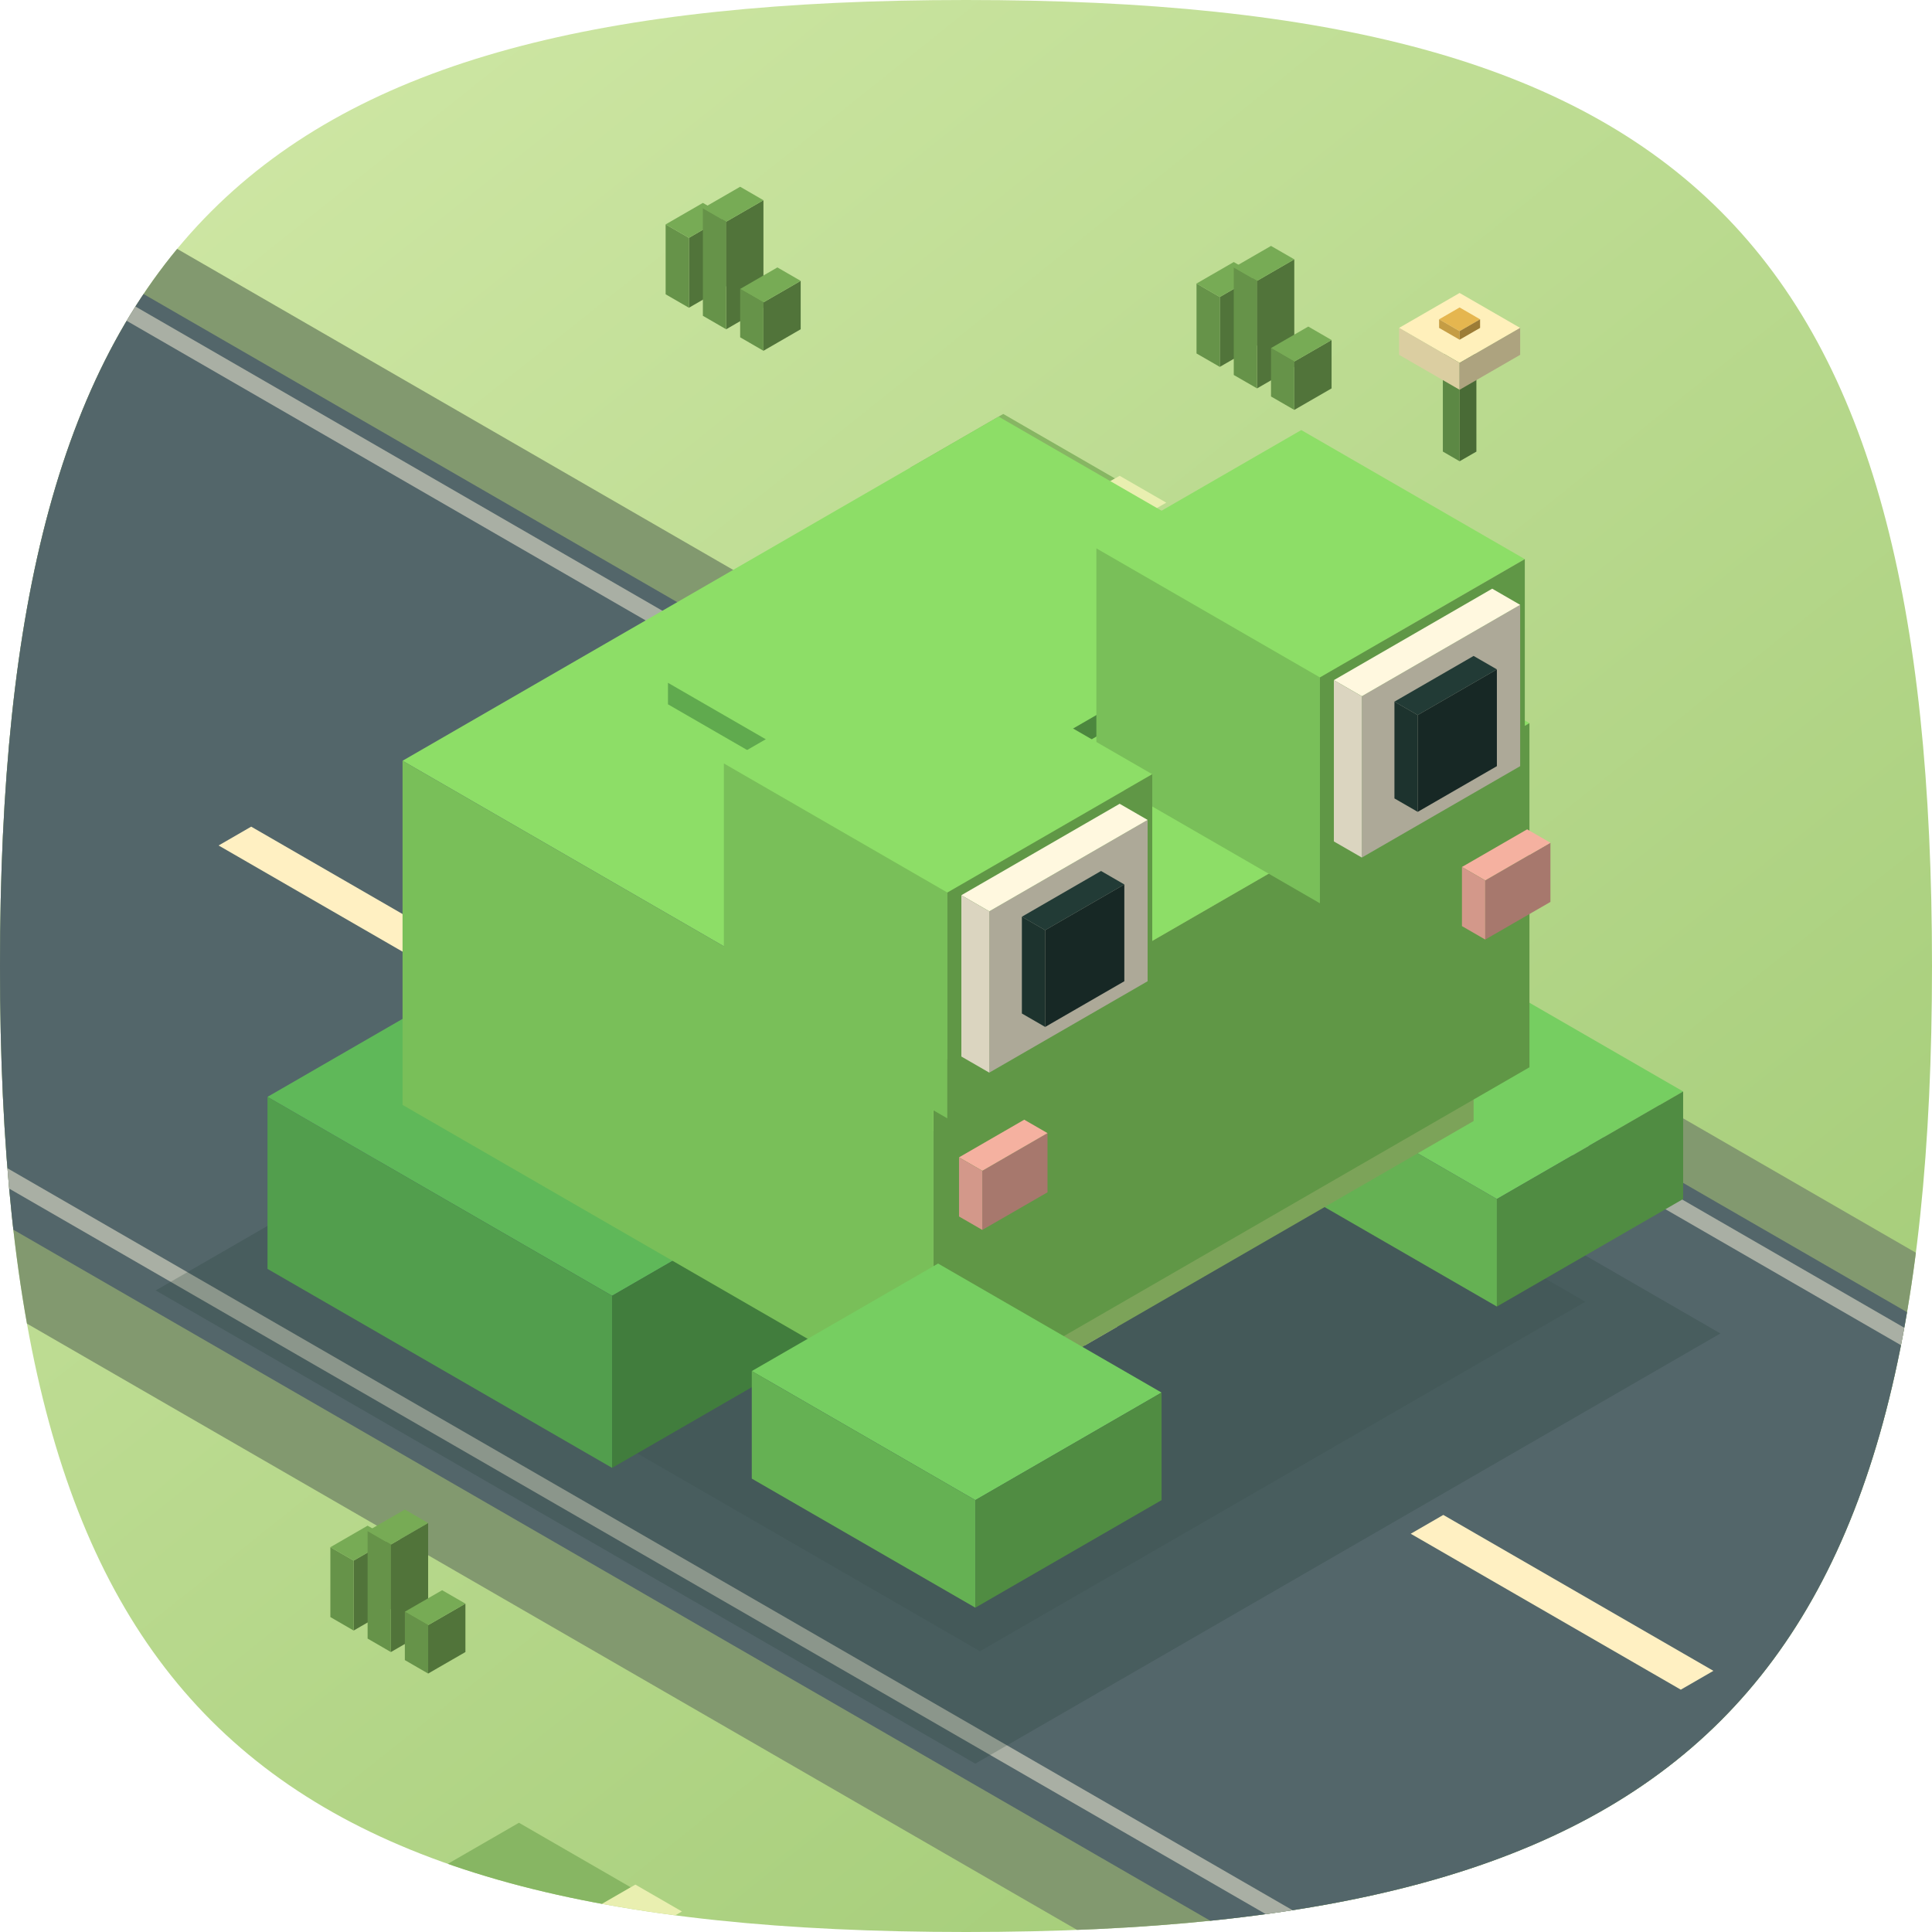
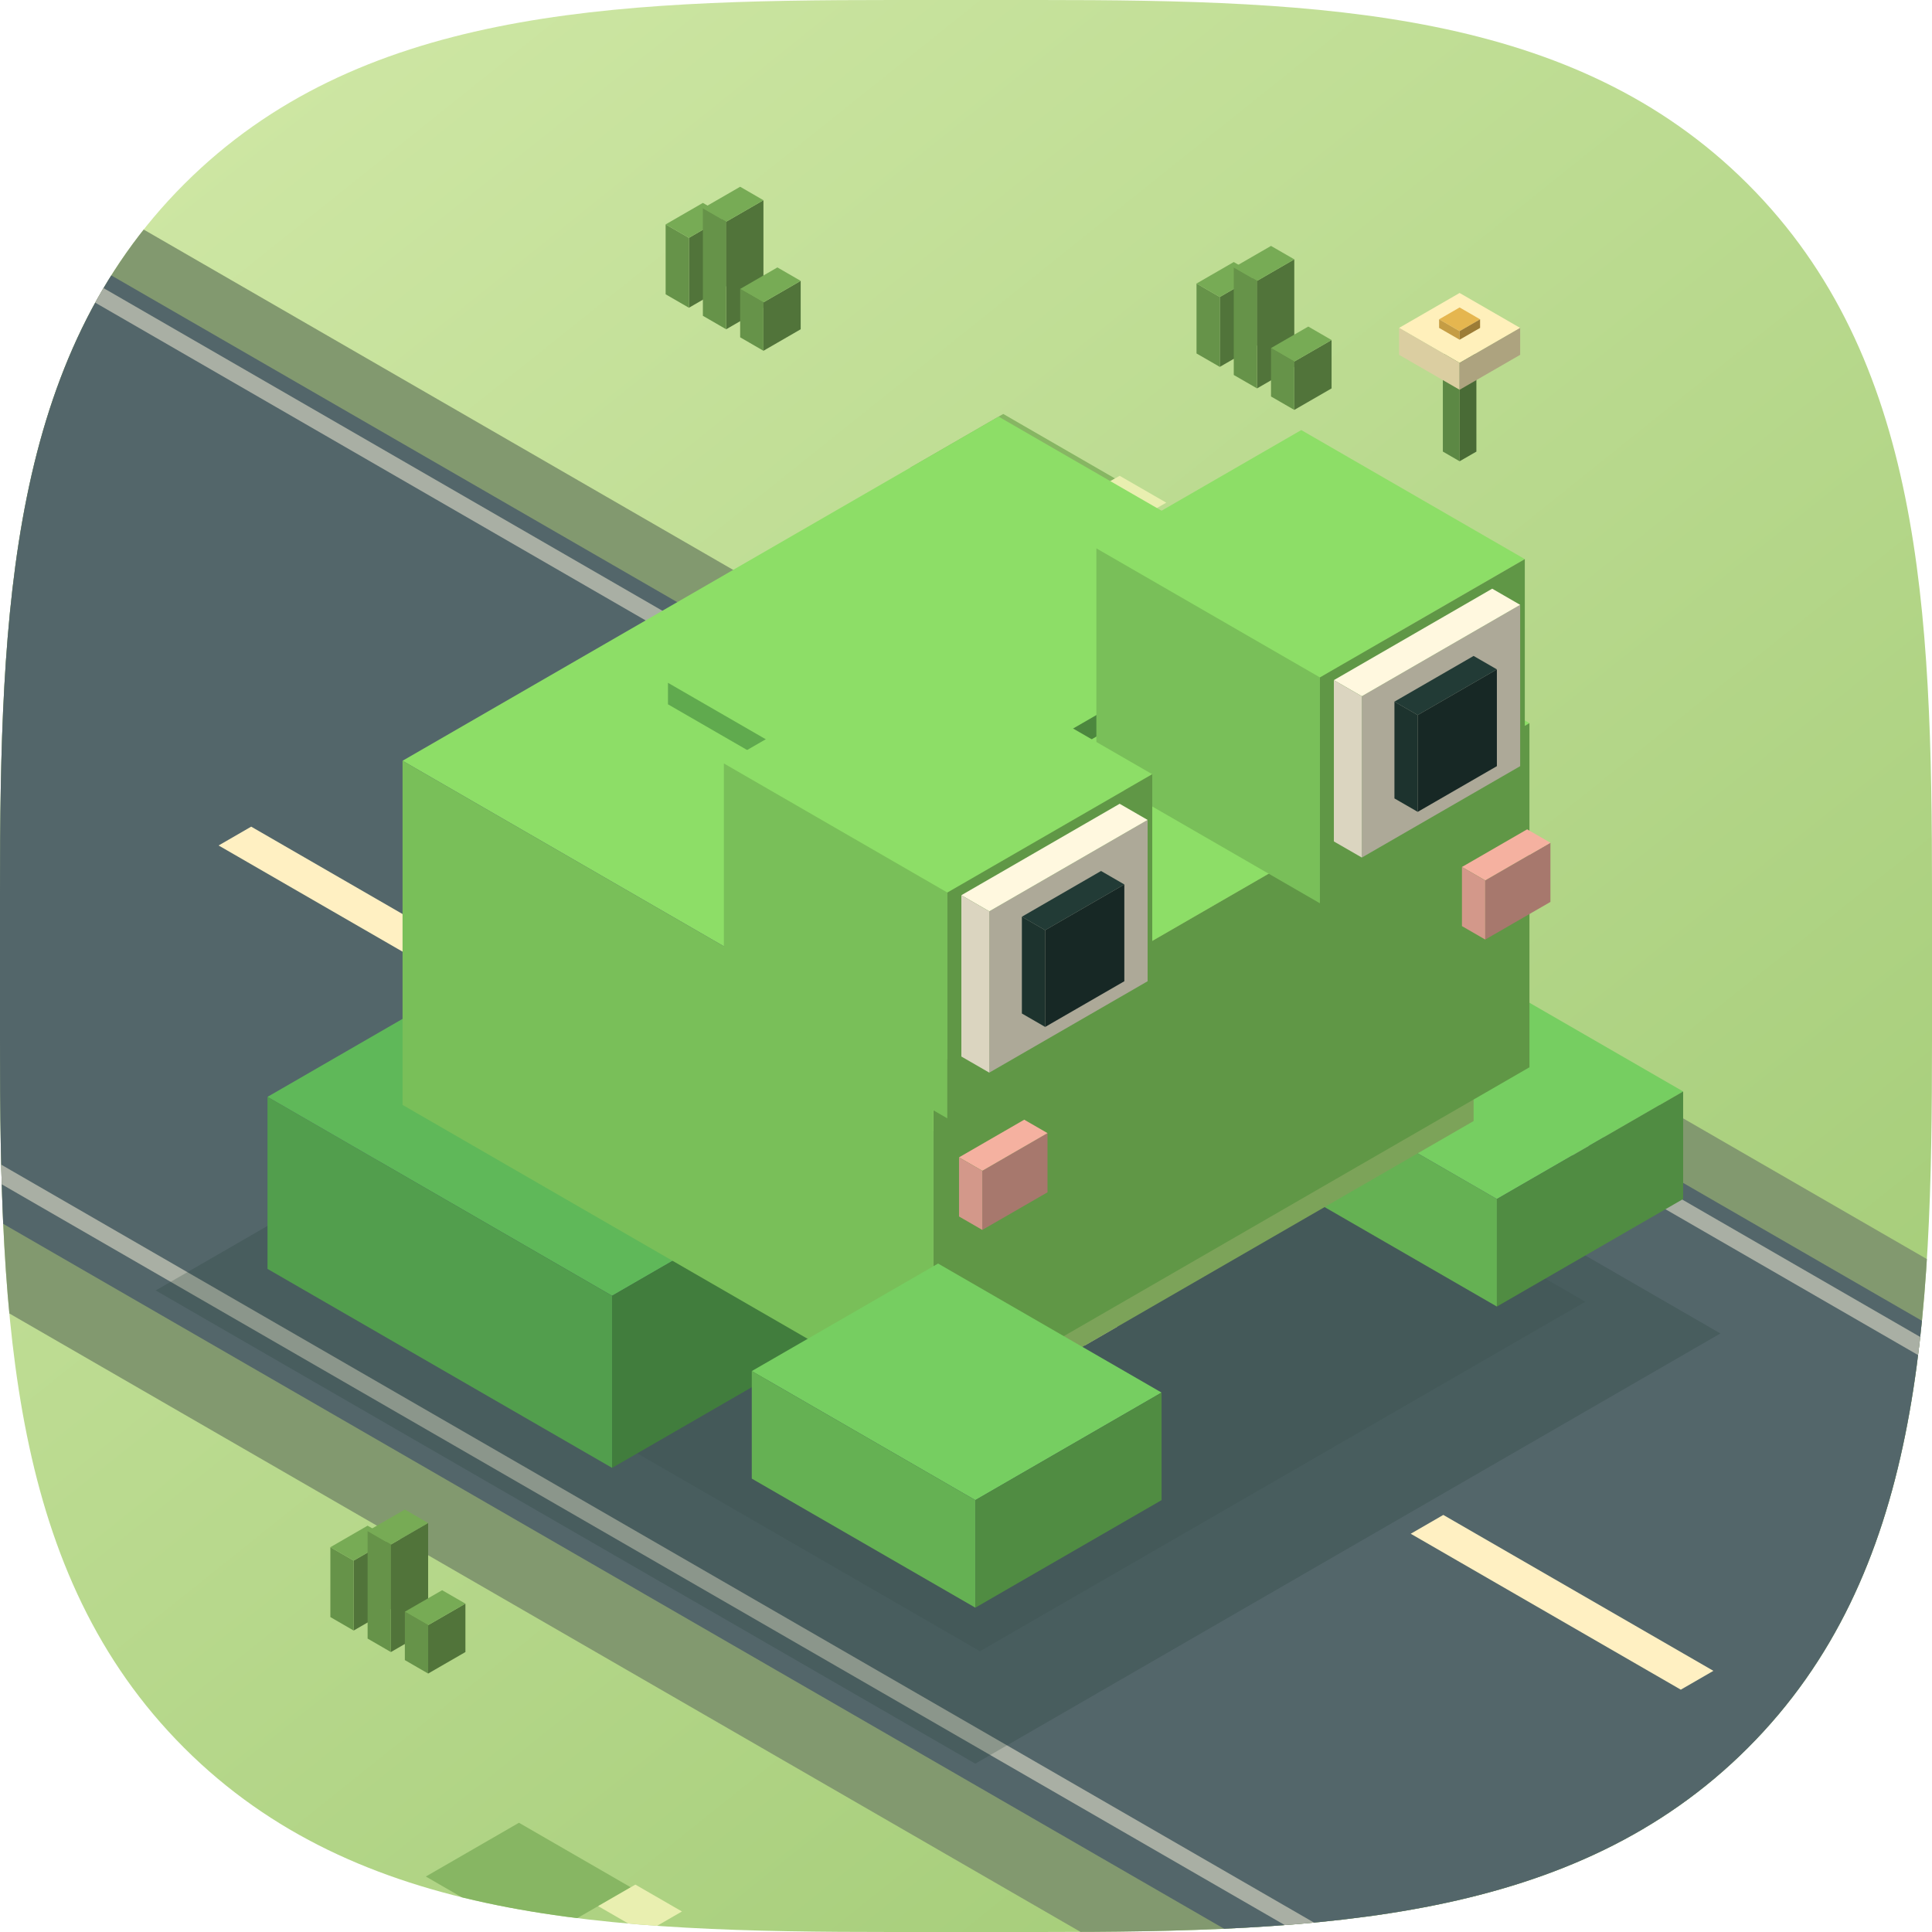
<svg xmlns="http://www.w3.org/2000/svg" width="512" height="512" viewBox="0 0 512 512">
  <defs>
    <linearGradient id="grass" x1="0" y1="0" x2="0.8" y2="1">
      <stop stop-color="#d2e9a8" />
      <stop offset="1" stop-color="#a2cb76" />
    </linearGradient>
    <clipPath id="shape">
-       <path d="M0 256C0 64 64 0 256 0s256 64 256 256-64 256-256 256S0 448 0 256" />
+       <path d="M275.456 0C350.938 0 417.136 2.733 463.201 48.799C509.267 94.864 512 161.062 512 236.544L512 275.456C512 350.938 509.267 417.136 463.201 463.201C417.136 509.267 350.938 512 275.456 512L236.544 512C161.062 512 94.864 509.267 48.799 463.201C2.733 417.136 0 350.938 0 275.456L0 236.544C0 161.062 2.733 94.864 48.799 48.799C94.864 2.733 161.062 0 236.544 0Z" />
    </clipPath>
  </defs>
  <g clip-path="url(#shape)">
    <rect width="512" height="512" fill="url(#grass)" />
    <path d="M-474.58,-235.15 1253.14,762.35 986.58,916.25 -741.14,-81.25Z" fill="#82996f" />
    <path d="M-491.86,-228.02 1235.86,769.48 1003.86,903.42 -723.86,-94.08Z" fill="#53666a" />
    <path d="M-498.27,-227.17 1229.45,770.33 1225.00,772.89 -502.72,-224.61Z" fill="#fff8df" fill-opacity=".50" />
    <path d="M-713.00,-103.19 1014.72,894.31 1010.27,896.87 -717.45,-100.63Z" fill="#fff8df" fill-opacity=".50" />
    <path d="M-565.28,-145.73 -493.71,-104.41 -502.35,-99.42 -573.92,-140.74Z" fill="#fff0c2" />
    <path d="M-407.32,-54.53 -335.74,-13.21 -344.38,-8.22 -415.96,-49.54Z" fill="#fff0c2" />
    <path d="M-249.36,36.67 -177.78,77.99 -186.42,82.98 -258.00,41.66Z" fill="#fff0c2" />
    <path d="M-91.40,127.87 -19.82,169.19 -28.46,174.18 -100.03,132.86Z" fill="#fff0c2" />
    <path d="M66.57,219.07 138.14,260.39 129.51,265.38 57.93,224.06Z" fill="#fff0c2" />
    <path d="M224.53,310.27 296.11,351.59 287.47,356.58 215.89,315.26Z" fill="#fff0c2" />
    <path d="M382.49,401.47 454.07,442.79 445.43,447.78 373.86,406.46Z" fill="#fff0c2" />
    <path d="M540.46,492.67 612.03,533.99 603.40,538.98 531.82,497.66Z" fill="#fff0c2" />
    <path d="M698.42,583.87 770.00,625.19 761.36,630.18 689.78,588.86Z" fill="#fff0c2" />
    <path d="M856.38,675.07 927.96,716.39 919.32,721.38 847.74,680.06Z" fill="#fff0c2" />
    <path d="M1014.35,766.27 1085.92,807.59 1077.28,812.58 1005.71,771.26Z" fill="#fff0c2" />
    <path d="M192.44,75.86 182.57,81.56 182.57,63.03 192.44,57.33Z" fill="#51743a" />
    <path d="M176.40,77.99 182.57,81.56 182.57,63.03 176.40,59.47Z" fill="#669349" />
    <path d="M186.27,53.77 192.44,57.33 182.57,63.03 176.40,59.47Z" fill="#77ab55" />
    <path d="M202.32,81.56 192.44,87.26 192.44,58.76 202.32,53.06Z" fill="#51743a" />
    <path d="M186.27,83.69 192.44,87.26 192.44,58.76 186.27,55.19Z" fill="#669349" />
    <path d="M212.19,87.26 202.32,92.96 202.32,80.13 212.19,74.43Z" fill="#51743a" />
    <path d="M196.15,89.39 202.32,92.96 202.32,80.13 196.15,76.57Z" fill="#669349" />
    <path d="M206.02,70.87 212.19,74.43 202.32,80.13 196.15,76.57Z" fill="#77ab55" />
    <path d="M196.15,49.49 202.32,53.06 192.44,58.76 186.27,55.19Z" fill="#77ab55" />
    <path d="M333.13,91.53 323.26,97.23 323.26,78.71 333.13,73.01Z" fill="#51743a" />
    <path d="M317.09,93.67 323.26,97.23 323.26,78.71 317.09,75.14Z" fill="#669349" />
    <path d="M326.96,69.44 333.13,73.01 323.26,78.71 317.09,75.14Z" fill="#77ab55" />
    <path d="M343.00,97.23 333.13,102.93 333.13,74.43 343.00,68.73Z" fill="#51743a" />
    <path d="M326.96,99.37 333.13,102.93 333.13,74.43 326.96,70.87Z" fill="#669349" />
    <path d="M352.88,102.93 343.00,108.63 343.00,95.81 352.88,90.11Z" fill="#51743a" />
    <path d="M336.83,105.07 343.00,108.63 343.00,95.81 336.83,92.24Z" fill="#669349" />
    <path d="M346.71,86.54 352.88,90.11 343.00,95.81 336.83,92.24Z" fill="#77ab55" />
    <path d="M336.83,65.17 343.00,68.73 333.13,74.43 326.96,70.87Z" fill="#77ab55" />
    <path d="M382.37,119.67 386.81,122.24 386.81,96.59 382.37,94.02Z" fill="#5c8844" />
    <path d="M391.26,119.68 386.81,122.24 386.81,96.59 391.26,94.03Z" fill="#496b36" />
    <path d="M386.81,91.46 391.26,94.03 386.81,96.59 382.37,94.02Z" fill="#6b9e4f" />
    <path d="M386.81,77.64 402.86,86.90 386.81,96.16 370.77,86.90Z" fill="#fff0bb" />
    <path d="M386.81,81.48 392.24,84.62 386.81,87.75 381.38,84.62Z" fill="#e5b64f" />
    <path d="M381.38,86.90 386.81,90.03 386.81,87.75 381.38,84.62Z" fill="#c59d44" />
    <path d="M392.24,86.90 386.81,90.03 386.81,87.75 392.24,84.62Z" fill="#9c7c36" />
    <path d="M370.77,94.03 386.81,103.29 386.81,96.16 370.77,86.90Z" fill="#dbcea1" />
    <path d="M402.86,94.03 386.81,103.29 386.81,96.16 402.86,86.90Z" fill="#ada37f" />
    <path d="M103.59,426.41 93.72,432.11 93.72,413.58 103.59,407.88Z" fill="#51743a" />
    <path d="M87.55,428.54 93.72,432.11 93.72,413.58 87.55,410.02Z" fill="#669349" />
    <path d="M97.42,404.32 103.59,407.88 93.72,413.58 87.55,410.02Z" fill="#77ab55" />
    <path d="M113.46,432.11 103.59,437.81 103.59,409.31 113.46,403.61Z" fill="#51743a" />
    <path d="M97.42,434.24 103.59,437.81 103.59,409.31 97.42,405.74Z" fill="#669349" />
    <path d="M123.34,437.81 113.46,443.51 113.46,430.68 123.34,424.98Z" fill="#51743a" />
    <path d="M107.29,439.94 113.46,443.51 113.46,430.68 107.29,427.12Z" fill="#669349" />
    <path d="M117.17,421.42 123.34,424.98 113.46,430.68 107.29,427.12Z" fill="#77ab55" />
    <path d="M107.29,400.04 113.46,403.61 103.59,409.31 97.42,405.74Z" fill="#77ab55" />
    <path d="M265.87,109.70 295.49,126.80 270.81,141.05 241.19,123.95Z" fill="#87b663" />
    <path d="M296.72,126.09 309.07,133.21 299.19,138.91 286.85,131.79Z" fill="#e9efb0" />
    <path d="M660.78,309.20 690.40,326.30 665.72,340.55 636.10,323.45Z" fill="#87b663" />
    <path d="M691.63,325.59 703.97,332.71 694.10,338.41 681.76,331.29Z" fill="#e9efb0" />
    <path d="M-217.89,260.75 -188.27,277.85 -212.95,292.10 -242.57,275.00Z" fill="#87b663" />
    <path d="M-187.04,277.14 -174.70,284.26 -184.57,289.96 -196.91,282.84Z" fill="#e9efb0" />
    <path d="M137.53,483.05 167.15,500.15 142.46,514.40 112.85,497.30Z" fill="#87b663" />
    <path d="M168.38,499.44 180.72,506.56 170.85,512.26 158.51,505.14Z" fill="#e9efb0" />
    <path d="M238.72,227.98 455.92,353.38 258.47,467.38 41.27,341.98Z" fill="#223b36" fill-opacity=".22" />
    <path d="M247.36,245.22 420.13,344.97 259.70,437.59 86.93,337.84Z" fill="#223b36" fill-opacity=".12" />
    <path d="M280.68,169.55 372.00,222.27 310.30,257.90 218.98,205.18Z" fill="#5fb859" />
    <path d="M218.98,250.77 310.30,303.50 310.30,257.90 218.98,205.18Z" fill="#529e4d" />
    <path d="M372.00,267.88 310.30,303.50 310.30,257.90 372.00,222.27Z" fill="#417d3d" />
    <path d="M386.81,255.05 446.05,289.25 396.69,317.75 337.45,283.55Z" fill="#76ce61" />
    <path d="M337.45,312.05 396.69,346.25 396.69,317.75 337.45,283.55Z" fill="#65b153" />
    <path d="M446.05,317.75 396.69,346.25 396.69,317.75 446.05,289.25Z" fill="#508c42" />
    <path d="M132.59,255.05 223.91,307.77 162.21,343.40 70.89,290.68Z" fill="#5fb859" />
    <path d="M70.89,336.27 162.21,389.00 162.21,343.40 70.89,290.68Z" fill="#529e4d" />
    <path d="M241.19,143.90 305.36,180.95 241.19,218.00 177.02,180.95Z" fill="#70c65b" />
    <path d="M294.26,195.91 390.52,251.49 276.98,317.04 180.72,261.46Z" fill="#b7ef83" />
    <path d="M223.91,353.38 162.21,389.00 162.21,343.40 223.91,307.77Z" fill="#417d3d" />
    <path d="M264.64,110.41 405.32,191.64 247.36,282.84 106.68,201.61Z" fill="#8dde67" />
    <path d="M177.02,186.65 241.19,223.70 241.19,218.00 177.02,180.95Z" fill="#60aa4e" />
    <path d="M305.36,186.65 241.19,223.70 241.19,218.00 305.36,180.95Z" fill="#4c873e" />
    <path d="M390.52,297.09 276.98,362.64 276.98,317.04 390.52,251.49Z" fill="#7ca359" />
    <path d="M180.72,307.06 276.98,362.64 276.98,317.04 180.72,261.46Z" fill="#9dce71" />
    <path d="M405.32,282.84 247.36,374.04 247.36,282.84 405.32,191.64Z" fill="#609746" />
    <path d="M344.85,113.97 404.09,148.17 349.79,179.52 290.55,145.32Z" fill="#8dde67" />
    <path d="M290.55,205.17 349.79,239.38 349.79,179.52 290.55,145.32Z" fill="#79bf59" />
    <path d="M404.09,208.02 349.79,239.38 349.79,179.52 404.09,148.17Z" fill="#609746" />
    <path d="M106.68,292.81 247.36,374.04 247.36,282.84 106.68,201.61Z" fill="#79bf59" />
    <path d="M402.86,203.04 360.90,227.26 360.90,184.51 402.86,160.29Z" fill="#ada998" />
    <path d="M396.69,203.04 375.71,215.15 375.71,189.50 396.69,177.39Z" fill="#172825" />
    <path d="M369.54,211.59 375.71,215.15 375.71,189.50 369.54,185.94Z" fill="#1d332e" />
    <path d="M390.52,173.83 396.69,177.39 375.71,189.50 369.54,185.94Z" fill="#223b36" />
    <path d="M248.60,334.85 307.83,369.05 258.47,397.55 199.23,363.35Z" fill="#76ce61" />
    <path d="M395.45,156.01 402.86,160.29 360.90,184.51 353.49,180.24Z" fill="#fff8df" />
    <path d="M353.49,222.99 360.90,227.26 360.90,184.51 353.49,180.24Z" fill="#dbd5c0" />
    <path d="M199.23,391.85 258.47,426.05 258.47,397.55 199.23,363.35Z" fill="#65b153" />
    <path d="M307.83,397.55 258.47,426.05 258.47,397.55 307.83,369.05Z" fill="#508c42" />
    <path d="M246.13,170.98 305.36,205.18 251.06,236.53 191.83,202.32Z" fill="#8dde67" />
    <path d="M191.83,262.17 251.06,296.38 251.06,236.53 191.83,202.32Z" fill="#79bf59" />
    <path d="M305.36,265.02 251.06,296.38 251.06,236.53 305.36,205.18Z" fill="#609746" />
    <path d="M304.13,260.04 262.17,284.26 262.17,241.51 304.13,217.29Z" fill="#ada998" />
    <path d="M297.96,260.04 276.98,272.15 276.98,246.50 297.96,234.39Z" fill="#172825" />
    <path d="M270.81,268.59 276.98,272.15 276.98,246.50 270.81,242.94Z" fill="#1d332e" />
    <path d="M291.79,230.82 297.96,234.39 276.98,246.50 270.81,242.94Z" fill="#223b36" />
    <path d="M296.72,213.01 304.13,217.29 262.17,241.51 254.77,237.24Z" fill="#fff8df" />
    <path d="M254.77,279.99 262.17,284.26 262.17,241.51 254.77,237.24Z" fill="#dbd5c0" />
    <path d="M410.88,239.02 393.60,248.99 393.60,233.32 410.88,223.34Z" fill="#a7786d" />
    <path d="M404.71,219.78 410.88,223.34 393.60,233.32 387.43,229.76Z" fill="#f5b1a0" />
    <path d="M387.43,245.43 393.60,248.99 393.60,233.32 387.43,229.76Z" fill="#d3988a" />
    <path d="M277.60,315.97 260.32,325.94 260.32,310.27 277.60,300.29Z" fill="#a7786d" />
    <path d="M271.43,296.73 277.60,300.29 260.32,310.27 254.15,306.71Z" fill="#f5b1a0" />
    <path d="M254.15,322.38 260.32,325.94 260.32,310.27 254.15,306.71Z" fill="#d3988a" />
  </g>
</svg>
